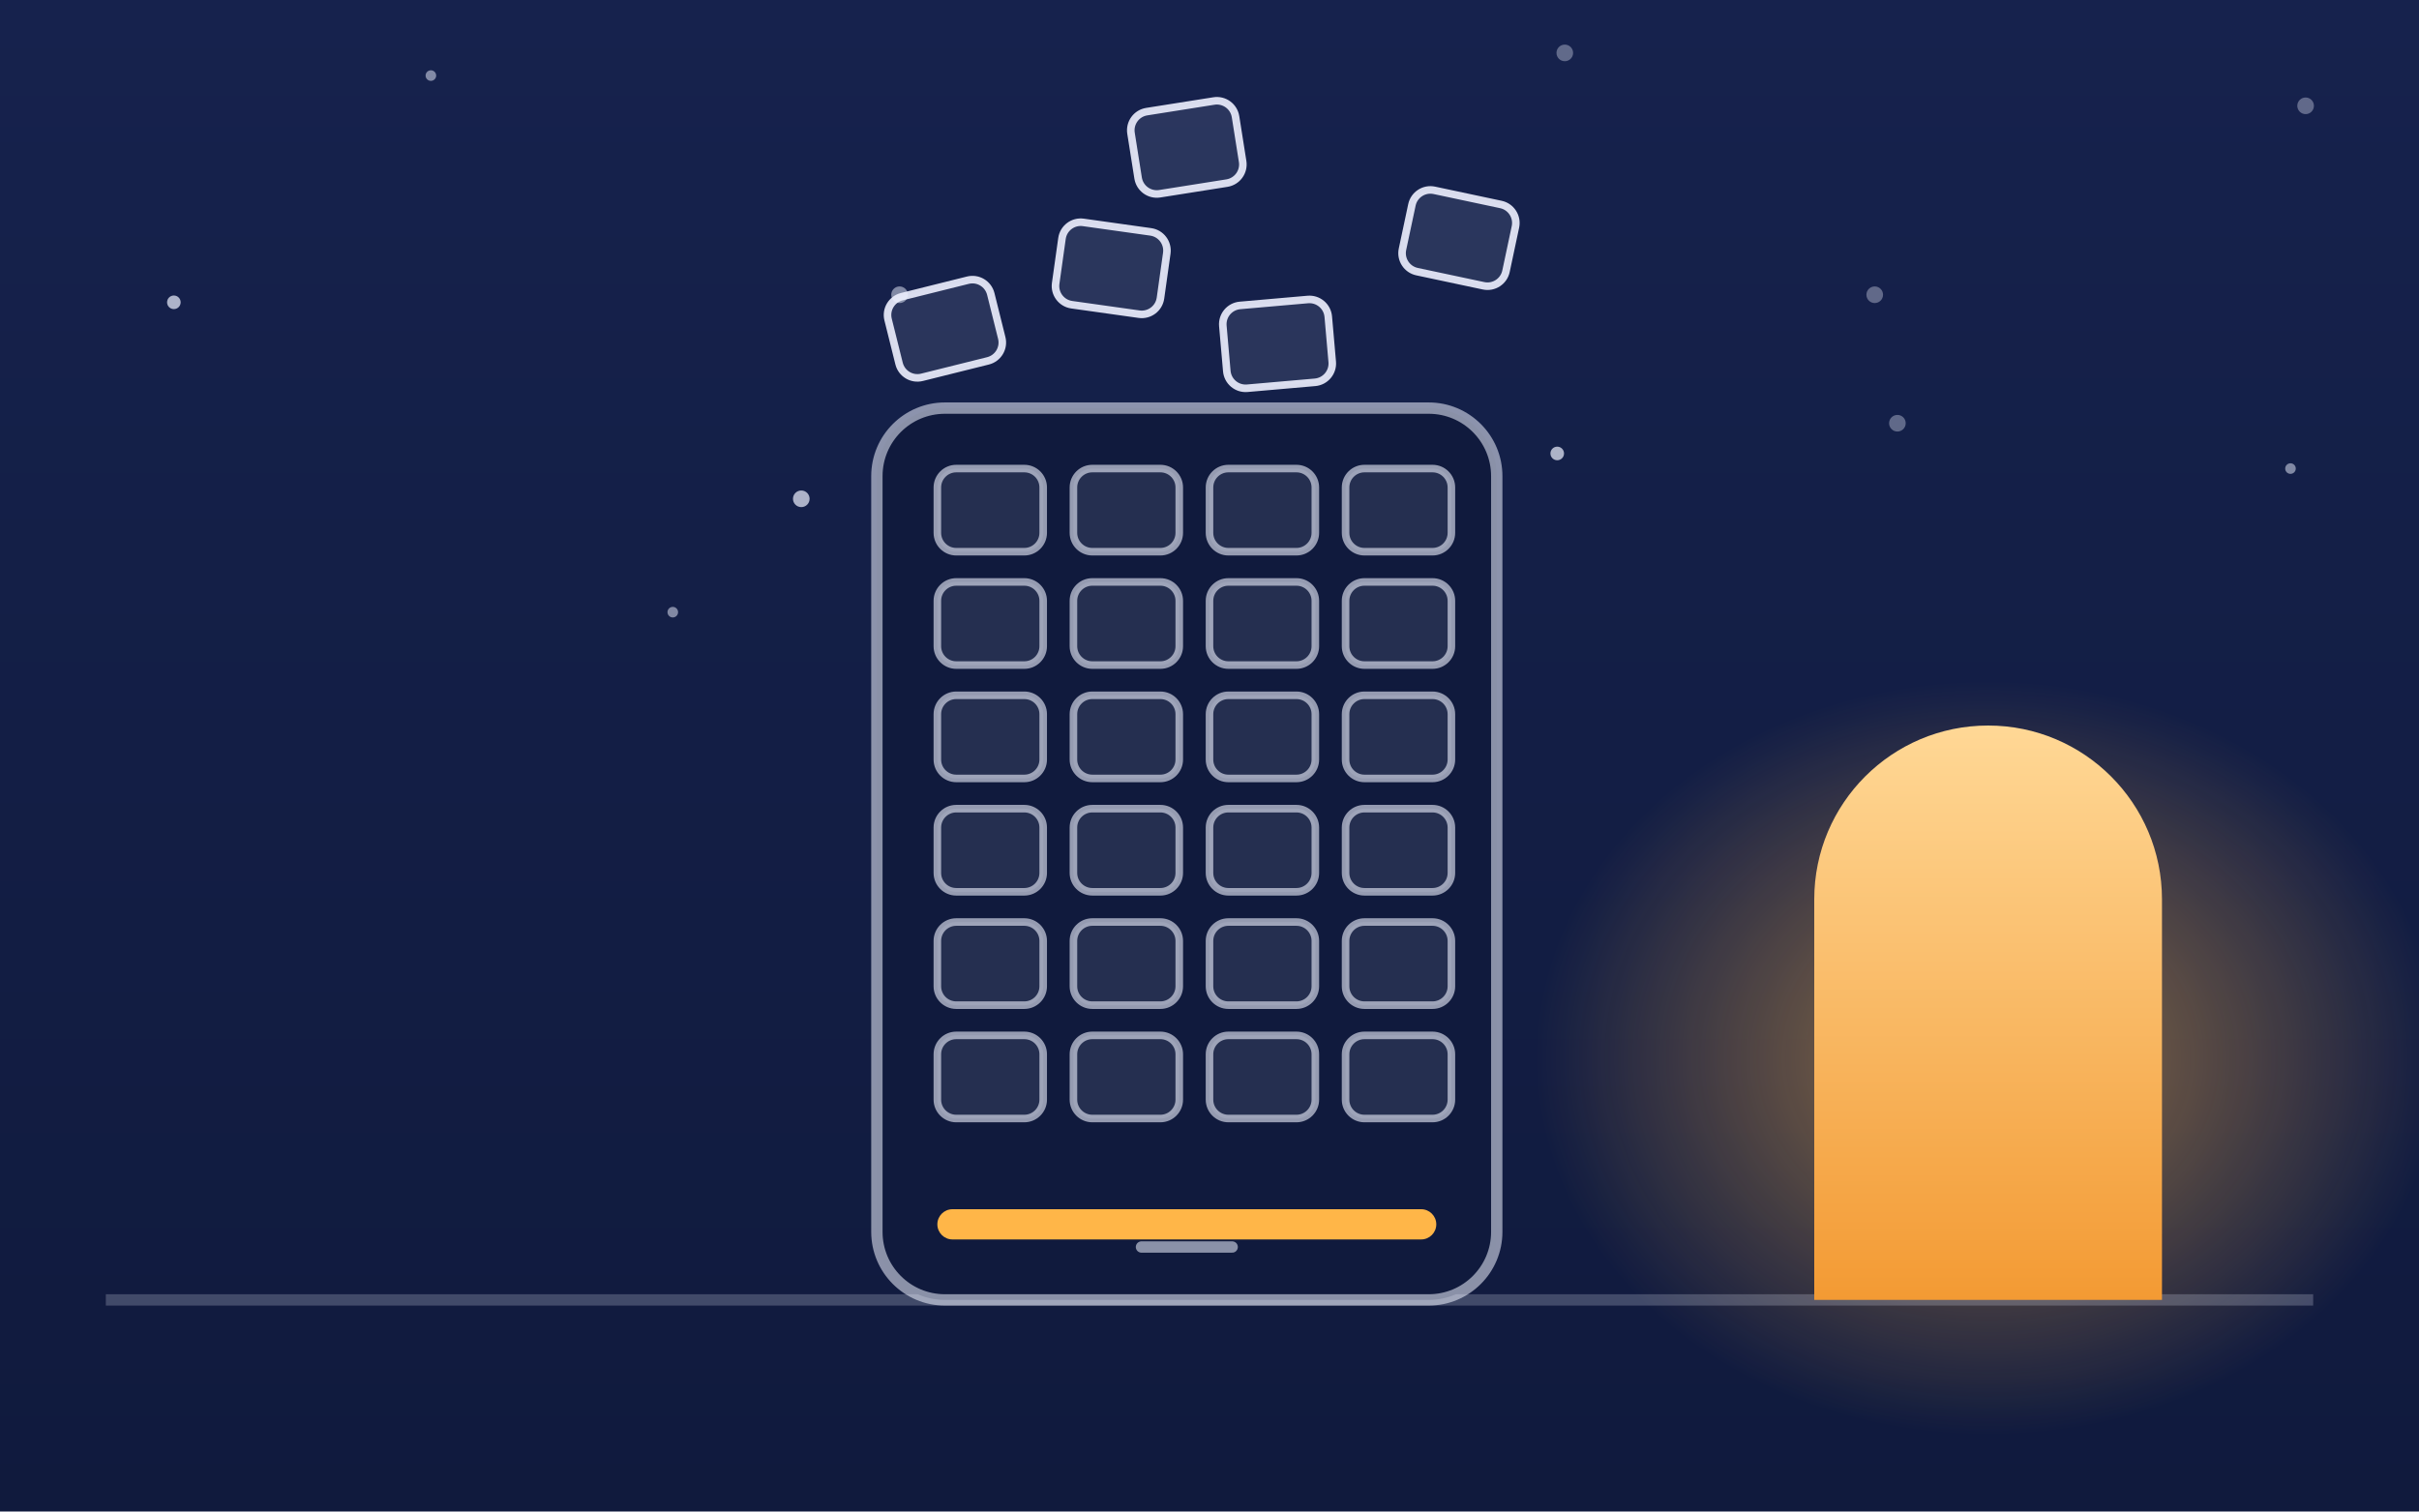
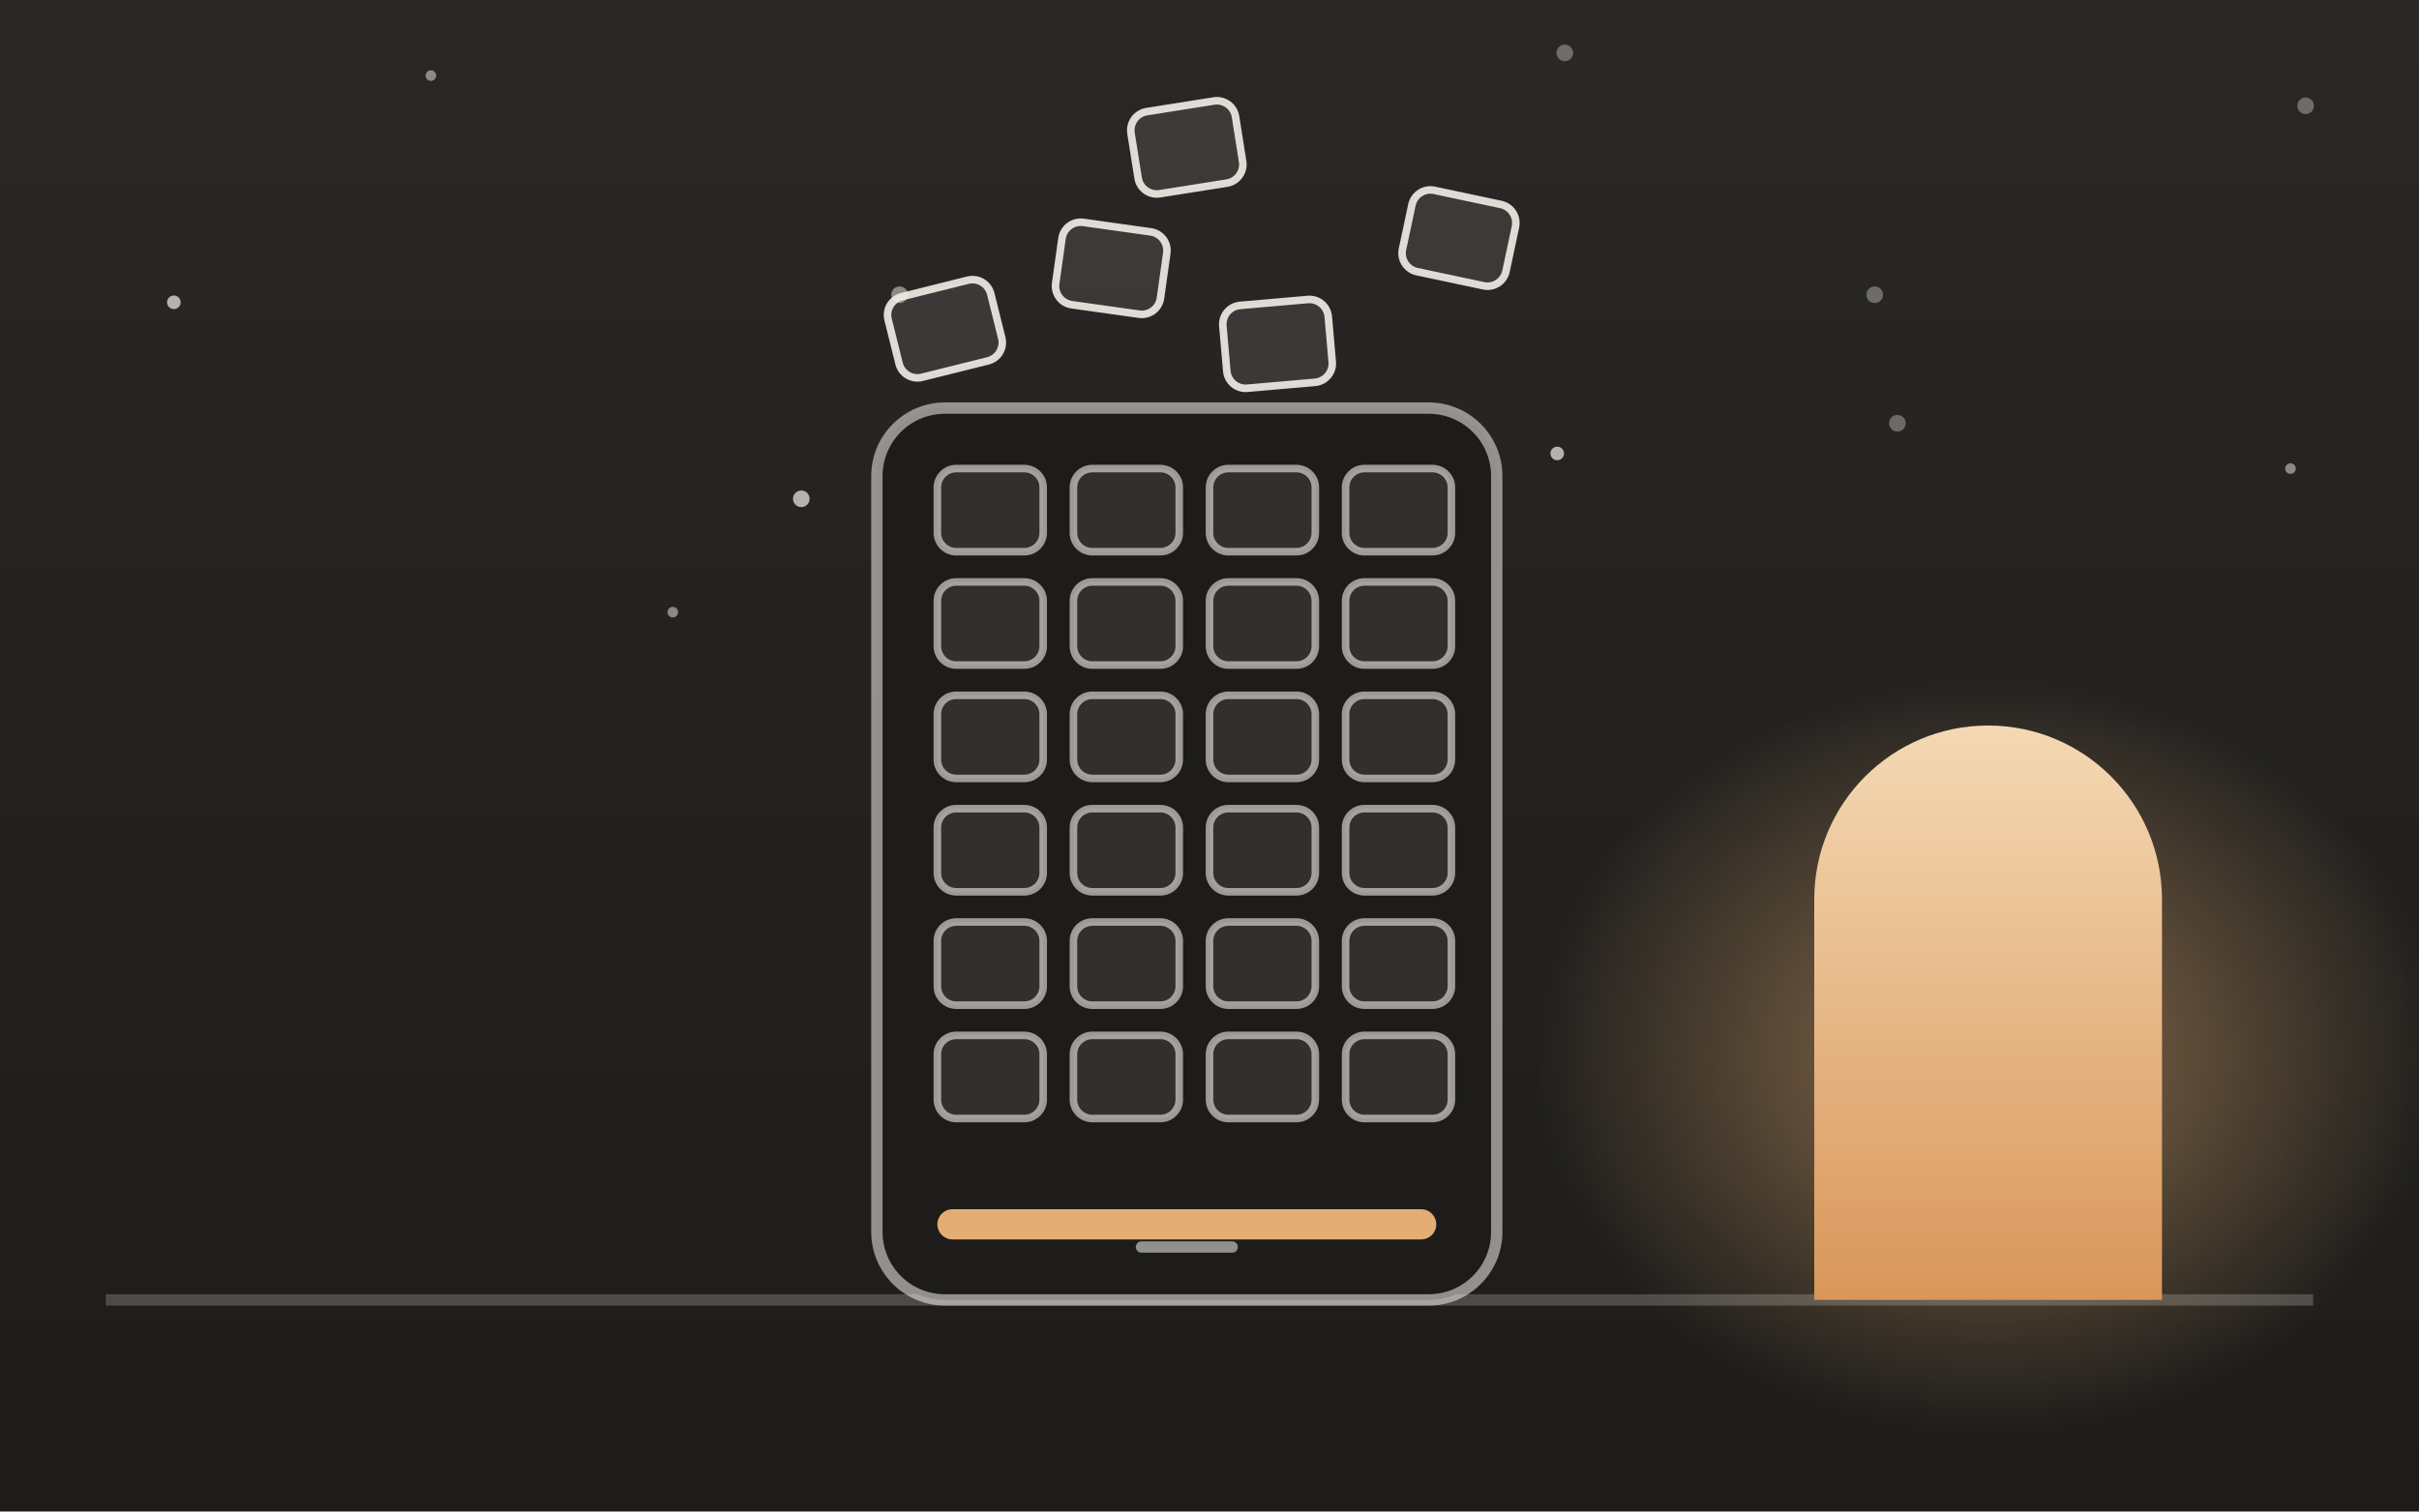
<svg xmlns="http://www.w3.org/2000/svg" viewBox="0 0 320 200" role="img" aria-label="A phone overflowing with photos">
  <defs>
    <radialGradient id="glow">
-       <stop offset="0" stop-color="#ffb648" stop-opacity="0.55" />
-       <stop offset="1" stop-color="#ffb648" stop-opacity="0" />
+       <stop offset="0" stop-color="#e3ad73" stop-opacity="0.55" />
+       <stop offset="1" stop-color="#e3ad73" stop-opacity="0" />
    </radialGradient>
    <linearGradient id="win" x1="0" y1="0" x2="0" y2="1">
-       <stop offset="0" stop-color="#ffd896" />
-       <stop offset="1" stop-color="#f39a33" />
+       <stop offset="0" stop-color="#f4d9b4" />
+       <stop offset="1" stop-color="#d9965a" />
    </linearGradient>
    <linearGradient id="sky" x1="0" y1="0" x2="0" y2="1">
-       <stop offset="0" stop-color="#16224d" />
-       <stop offset="1" stop-color="#101a3d" />
+       <stop offset="0" stop-color="#2a2825" />
+       <stop offset="1" stop-color="#1d1c1a" />
    </linearGradient>
  </defs>
  <rect width="320" height="200" fill="url(#sky)" />
-   <circle cx="129" cy="81" r="1.1" fill="#eef1ff" opacity="0.35" />
-   <circle cx="197" cy="83" r="0.9" fill="#eef1ff" opacity="0.7" />
-   <circle cx="305" cy="14" r="1.1" fill="#eef1ff" opacity="0.35" />
-   <circle cx="248" cy="39" r="1.1" fill="#eef1ff" opacity="0.35" />
-   <circle cx="106" cy="66" r="1.1" fill="#eef1ff" opacity="0.7" />
-   <circle cx="251" cy="56" r="1.1" fill="#eef1ff" opacity="0.35" />
-   <circle cx="126" cy="87" r="0.7" fill="#eef1ff" opacity="0.7" />
-   <circle cx="207" cy="7" r="1.1" fill="#eef1ff" opacity="0.35" />
-   <circle cx="89" cy="81" r="0.7" fill="#eef1ff" opacity="0.5" />
-   <circle cx="23" cy="40" r="0.9" fill="#eef1ff" opacity="0.7" />
-   <circle cx="206" cy="60" r="0.9" fill="#eef1ff" opacity="0.7" />
-   <circle cx="303" cy="62" r="0.7" fill="#eef1ff" opacity="0.5" />
-   <circle cx="57" cy="10" r="0.7" fill="#eef1ff" opacity="0.5" />
-   <circle cx="119" cy="39" r="1.1" fill="#eef1ff" opacity="0.5" />
+   <circle cx="129" cy="81" r="1.1" fill="#f2eee8" opacity="0.35" />
+   <circle cx="197" cy="83" r="0.9" fill="#f2eee8" opacity="0.7" />
+   <circle cx="305" cy="14" r="1.1" fill="#f2eee8" opacity="0.35" />
+   <circle cx="248" cy="39" r="1.1" fill="#f2eee8" opacity="0.35" />
+   <circle cx="106" cy="66" r="1.1" fill="#f2eee8" opacity="0.7" />
+   <circle cx="251" cy="56" r="1.1" fill="#f2eee8" opacity="0.35" />
+   <circle cx="126" cy="87" r="0.7" fill="#f2eee8" opacity="0.7" />
+   <circle cx="207" cy="7" r="1.1" fill="#f2eee8" opacity="0.35" />
+   <circle cx="89" cy="81" r="0.7" fill="#f2eee8" opacity="0.5" />
+   <circle cx="23" cy="40" r="0.9" fill="#f2eee8" opacity="0.7" />
+   <circle cx="206" cy="60" r="0.9" fill="#f2eee8" opacity="0.7" />
+   <circle cx="303" cy="62" r="0.7" fill="#f2eee8" opacity="0.5" />
+   <circle cx="57" cy="10" r="0.7" fill="#f2eee8" opacity="0.5" />
+   <circle cx="119" cy="39" r="1.1" fill="#f2eee8" opacity="0.5" />
  <ellipse cx="263" cy="140" rx="60" ry="50" fill="url(#glow)" />
-   <path d="M14 172H306" stroke="rgba(238,241,255,0.22)" stroke-width="1.5" />
+   <path d="M14 172H306" stroke="rgba(242,238,232,0.22)" stroke-width="1.5" />
  <path d="M240 172V119.0a23.0 23.0 0 0 1 46 0V172z" fill="url(#win)" />
-   <rect x="116" y="54" width="82" height="118" rx="9" fill="#101a3d" stroke="rgba(238,241,255,0.55)" stroke-width="1.5" />
-   <path d="M151.0 165h12" stroke="rgba(238,241,255,0.55)" stroke-width="1.5" stroke-linecap="round" />
-   <rect x="124" y="62" width="14" height="11" rx="2.5" fill="rgba(238,241,255,0.1)" stroke="#eef1ff" stroke-opacity="0.6" stroke-width="1" transform="rotate(0 131.0 67.5)" />
-   <rect x="142" y="62" width="14" height="11" rx="2.5" fill="rgba(238,241,255,0.1)" stroke="#eef1ff" stroke-opacity="0.6" stroke-width="1" transform="rotate(0 149.0 67.5)" />
-   <rect x="160" y="62" width="14" height="11" rx="2.5" fill="rgba(238,241,255,0.1)" stroke="#eef1ff" stroke-opacity="0.6" stroke-width="1" transform="rotate(0 167.0 67.5)" />
-   <rect x="178" y="62" width="14" height="11" rx="2.5" fill="rgba(238,241,255,0.1)" stroke="#eef1ff" stroke-opacity="0.6" stroke-width="1" transform="rotate(0 185.0 67.5)" />
-   <rect x="124" y="77" width="14" height="11" rx="2.5" fill="rgba(238,241,255,0.1)" stroke="#eef1ff" stroke-opacity="0.6" stroke-width="1" transform="rotate(0 131.0 82.5)" />
-   <rect x="142" y="77" width="14" height="11" rx="2.5" fill="rgba(238,241,255,0.1)" stroke="#eef1ff" stroke-opacity="0.6" stroke-width="1" transform="rotate(0 149.0 82.5)" />
-   <rect x="160" y="77" width="14" height="11" rx="2.5" fill="rgba(238,241,255,0.1)" stroke="#eef1ff" stroke-opacity="0.6" stroke-width="1" transform="rotate(0 167.0 82.5)" />
-   <rect x="178" y="77" width="14" height="11" rx="2.5" fill="rgba(238,241,255,0.1)" stroke="#eef1ff" stroke-opacity="0.6" stroke-width="1" transform="rotate(0 185.0 82.5)" />
-   <rect x="124" y="92" width="14" height="11" rx="2.5" fill="rgba(238,241,255,0.1)" stroke="#eef1ff" stroke-opacity="0.6" stroke-width="1" transform="rotate(0 131.0 97.5)" />
-   <rect x="142" y="92" width="14" height="11" rx="2.5" fill="rgba(238,241,255,0.1)" stroke="#eef1ff" stroke-opacity="0.6" stroke-width="1" transform="rotate(0 149.0 97.5)" />
-   <rect x="160" y="92" width="14" height="11" rx="2.5" fill="rgba(238,241,255,0.1)" stroke="#eef1ff" stroke-opacity="0.6" stroke-width="1" transform="rotate(0 167.0 97.5)" />
-   <rect x="178" y="92" width="14" height="11" rx="2.5" fill="rgba(238,241,255,0.1)" stroke="#eef1ff" stroke-opacity="0.6" stroke-width="1" transform="rotate(0 185.0 97.5)" />
-   <rect x="124" y="107" width="14" height="11" rx="2.5" fill="rgba(238,241,255,0.1)" stroke="#eef1ff" stroke-opacity="0.6" stroke-width="1" transform="rotate(0 131.0 112.5)" />
-   <rect x="142" y="107" width="14" height="11" rx="2.5" fill="rgba(238,241,255,0.1)" stroke="#eef1ff" stroke-opacity="0.6" stroke-width="1" transform="rotate(0 149.0 112.5)" />
-   <rect x="160" y="107" width="14" height="11" rx="2.5" fill="rgba(238,241,255,0.1)" stroke="#eef1ff" stroke-opacity="0.6" stroke-width="1" transform="rotate(0 167.0 112.5)" />
-   <rect x="178" y="107" width="14" height="11" rx="2.5" fill="rgba(238,241,255,0.1)" stroke="#eef1ff" stroke-opacity="0.6" stroke-width="1" transform="rotate(0 185.0 112.5)" />
-   <rect x="124" y="122" width="14" height="11" rx="2.5" fill="rgba(238,241,255,0.1)" stroke="#eef1ff" stroke-opacity="0.6" stroke-width="1" transform="rotate(0 131.0 127.5)" />
-   <rect x="142" y="122" width="14" height="11" rx="2.5" fill="rgba(238,241,255,0.1)" stroke="#eef1ff" stroke-opacity="0.6" stroke-width="1" transform="rotate(0 149.0 127.5)" />
-   <rect x="160" y="122" width="14" height="11" rx="2.5" fill="rgba(238,241,255,0.1)" stroke="#eef1ff" stroke-opacity="0.6" stroke-width="1" transform="rotate(0 167.0 127.5)" />
-   <rect x="178" y="122" width="14" height="11" rx="2.5" fill="rgba(238,241,255,0.1)" stroke="#eef1ff" stroke-opacity="0.6" stroke-width="1" transform="rotate(0 185.0 127.5)" />
-   <rect x="124" y="137" width="14" height="11" rx="2.5" fill="rgba(238,241,255,0.1)" stroke="#eef1ff" stroke-opacity="0.6" stroke-width="1" transform="rotate(0 131.0 142.5)" />
-   <rect x="142" y="137" width="14" height="11" rx="2.5" fill="rgba(238,241,255,0.1)" stroke="#eef1ff" stroke-opacity="0.6" stroke-width="1" transform="rotate(0 149.0 142.5)" />
-   <rect x="160" y="137" width="14" height="11" rx="2.5" fill="rgba(238,241,255,0.1)" stroke="#eef1ff" stroke-opacity="0.6" stroke-width="1" transform="rotate(0 167.0 142.5)" />
-   <rect x="178" y="137" width="14" height="11" rx="2.5" fill="rgba(238,241,255,0.1)" stroke="#eef1ff" stroke-opacity="0.6" stroke-width="1" transform="rotate(0 185.0 142.5)" />
-   <rect x="118" y="38" width="14" height="11" rx="2.5" fill="rgba(238,241,255,0.1)" stroke="#eef1ff" stroke-opacity="0.9" stroke-width="1" transform="rotate(-14 125.0 43.5)" />
-   <rect x="140" y="30" width="14" height="11" rx="2.5" fill="rgba(238,241,255,0.1)" stroke="#eef1ff" stroke-opacity="0.9" stroke-width="1" transform="rotate(8 147.0 35.5)" />
-   <rect x="162" y="40" width="14" height="11" rx="2.5" fill="rgba(238,241,255,0.1)" stroke="#eef1ff" stroke-opacity="0.9" stroke-width="1" transform="rotate(-5 169.0 45.5)" />
-   <rect x="186" y="26" width="14" height="11" rx="2.5" fill="rgba(238,241,255,0.1)" stroke="#eef1ff" stroke-opacity="0.9" stroke-width="1" transform="rotate(12 193.0 31.5)" />
-   <rect x="150" y="14" width="14" height="11" rx="2.5" fill="rgba(238,241,255,0.1)" stroke="#eef1ff" stroke-opacity="0.9" stroke-width="1" transform="rotate(-9 157.0 19.5)" />
-   <rect x="124" y="160" width="66" height="4" rx="2" fill="#ffb648" />
+   <rect x="116" y="54" width="82" height="118" rx="9" fill="#1d1c1a" stroke="rgba(242,238,232,0.55)" stroke-width="1.5" />
+   <path d="M151.0 165h12" stroke="rgba(242,238,232,0.55)" stroke-width="1.5" stroke-linecap="round" />
+   <rect x="124" y="62" width="14" height="11" rx="2.5" fill="rgba(242,238,232,0.1)" stroke="#f2eee8" stroke-opacity="0.6" stroke-width="1" transform="rotate(0 131.0 67.5)" />
+   <rect x="142" y="62" width="14" height="11" rx="2.5" fill="rgba(242,238,232,0.1)" stroke="#f2eee8" stroke-opacity="0.6" stroke-width="1" transform="rotate(0 149.0 67.5)" />
+   <rect x="160" y="62" width="14" height="11" rx="2.5" fill="rgba(242,238,232,0.1)" stroke="#f2eee8" stroke-opacity="0.6" stroke-width="1" transform="rotate(0 167.0 67.5)" />
+   <rect x="178" y="62" width="14" height="11" rx="2.5" fill="rgba(242,238,232,0.1)" stroke="#f2eee8" stroke-opacity="0.6" stroke-width="1" transform="rotate(0 185.0 67.5)" />
+   <rect x="124" y="77" width="14" height="11" rx="2.5" fill="rgba(242,238,232,0.1)" stroke="#f2eee8" stroke-opacity="0.6" stroke-width="1" transform="rotate(0 131.0 82.5)" />
+   <rect x="142" y="77" width="14" height="11" rx="2.5" fill="rgba(242,238,232,0.1)" stroke="#f2eee8" stroke-opacity="0.6" stroke-width="1" transform="rotate(0 149.0 82.5)" />
+   <rect x="160" y="77" width="14" height="11" rx="2.5" fill="rgba(242,238,232,0.1)" stroke="#f2eee8" stroke-opacity="0.6" stroke-width="1" transform="rotate(0 167.0 82.5)" />
+   <rect x="178" y="77" width="14" height="11" rx="2.5" fill="rgba(242,238,232,0.1)" stroke="#f2eee8" stroke-opacity="0.6" stroke-width="1" transform="rotate(0 185.0 82.5)" />
+   <rect x="124" y="92" width="14" height="11" rx="2.5" fill="rgba(242,238,232,0.1)" stroke="#f2eee8" stroke-opacity="0.6" stroke-width="1" transform="rotate(0 131.0 97.5)" />
+   <rect x="142" y="92" width="14" height="11" rx="2.5" fill="rgba(242,238,232,0.1)" stroke="#f2eee8" stroke-opacity="0.6" stroke-width="1" transform="rotate(0 149.0 97.5)" />
+   <rect x="160" y="92" width="14" height="11" rx="2.5" fill="rgba(242,238,232,0.1)" stroke="#f2eee8" stroke-opacity="0.6" stroke-width="1" transform="rotate(0 167.0 97.5)" />
+   <rect x="178" y="92" width="14" height="11" rx="2.5" fill="rgba(242,238,232,0.1)" stroke="#f2eee8" stroke-opacity="0.6" stroke-width="1" transform="rotate(0 185.0 97.5)" />
+   <rect x="124" y="107" width="14" height="11" rx="2.5" fill="rgba(242,238,232,0.1)" stroke="#f2eee8" stroke-opacity="0.6" stroke-width="1" transform="rotate(0 131.0 112.5)" />
+   <rect x="142" y="107" width="14" height="11" rx="2.5" fill="rgba(242,238,232,0.1)" stroke="#f2eee8" stroke-opacity="0.6" stroke-width="1" transform="rotate(0 149.0 112.5)" />
+   <rect x="160" y="107" width="14" height="11" rx="2.5" fill="rgba(242,238,232,0.1)" stroke="#f2eee8" stroke-opacity="0.6" stroke-width="1" transform="rotate(0 167.0 112.5)" />
+   <rect x="178" y="107" width="14" height="11" rx="2.5" fill="rgba(242,238,232,0.1)" stroke="#f2eee8" stroke-opacity="0.6" stroke-width="1" transform="rotate(0 185.0 112.5)" />
+   <rect x="124" y="122" width="14" height="11" rx="2.5" fill="rgba(242,238,232,0.1)" stroke="#f2eee8" stroke-opacity="0.6" stroke-width="1" transform="rotate(0 131.0 127.5)" />
+   <rect x="142" y="122" width="14" height="11" rx="2.5" fill="rgba(242,238,232,0.1)" stroke="#f2eee8" stroke-opacity="0.6" stroke-width="1" transform="rotate(0 149.0 127.5)" />
+   <rect x="160" y="122" width="14" height="11" rx="2.5" fill="rgba(242,238,232,0.1)" stroke="#f2eee8" stroke-opacity="0.6" stroke-width="1" transform="rotate(0 167.0 127.5)" />
+   <rect x="178" y="122" width="14" height="11" rx="2.5" fill="rgba(242,238,232,0.1)" stroke="#f2eee8" stroke-opacity="0.6" stroke-width="1" transform="rotate(0 185.0 127.5)" />
+   <rect x="124" y="137" width="14" height="11" rx="2.5" fill="rgba(242,238,232,0.1)" stroke="#f2eee8" stroke-opacity="0.6" stroke-width="1" transform="rotate(0 131.0 142.5)" />
+   <rect x="142" y="137" width="14" height="11" rx="2.5" fill="rgba(242,238,232,0.1)" stroke="#f2eee8" stroke-opacity="0.6" stroke-width="1" transform="rotate(0 149.0 142.5)" />
+   <rect x="160" y="137" width="14" height="11" rx="2.5" fill="rgba(242,238,232,0.1)" stroke="#f2eee8" stroke-opacity="0.6" stroke-width="1" transform="rotate(0 167.0 142.5)" />
+   <rect x="178" y="137" width="14" height="11" rx="2.5" fill="rgba(242,238,232,0.1)" stroke="#f2eee8" stroke-opacity="0.6" stroke-width="1" transform="rotate(0 185.0 142.5)" />
+   <rect x="118" y="38" width="14" height="11" rx="2.5" fill="rgba(242,238,232,0.1)" stroke="#f2eee8" stroke-opacity="0.9" stroke-width="1" transform="rotate(-14 125.0 43.5)" />
+   <rect x="140" y="30" width="14" height="11" rx="2.5" fill="rgba(242,238,232,0.1)" stroke="#f2eee8" stroke-opacity="0.9" stroke-width="1" transform="rotate(8 147.0 35.5)" />
+   <rect x="162" y="40" width="14" height="11" rx="2.5" fill="rgba(242,238,232,0.1)" stroke="#f2eee8" stroke-opacity="0.9" stroke-width="1" transform="rotate(-5 169.0 45.5)" />
+   <rect x="186" y="26" width="14" height="11" rx="2.5" fill="rgba(242,238,232,0.1)" stroke="#f2eee8" stroke-opacity="0.9" stroke-width="1" transform="rotate(12 193.0 31.5)" />
+   <rect x="150" y="14" width="14" height="11" rx="2.5" fill="rgba(242,238,232,0.1)" stroke="#f2eee8" stroke-opacity="0.9" stroke-width="1" transform="rotate(-9 157.0 19.5)" />
+   <rect x="124" y="160" width="66" height="4" rx="2" fill="#e3ad73" />
</svg>
